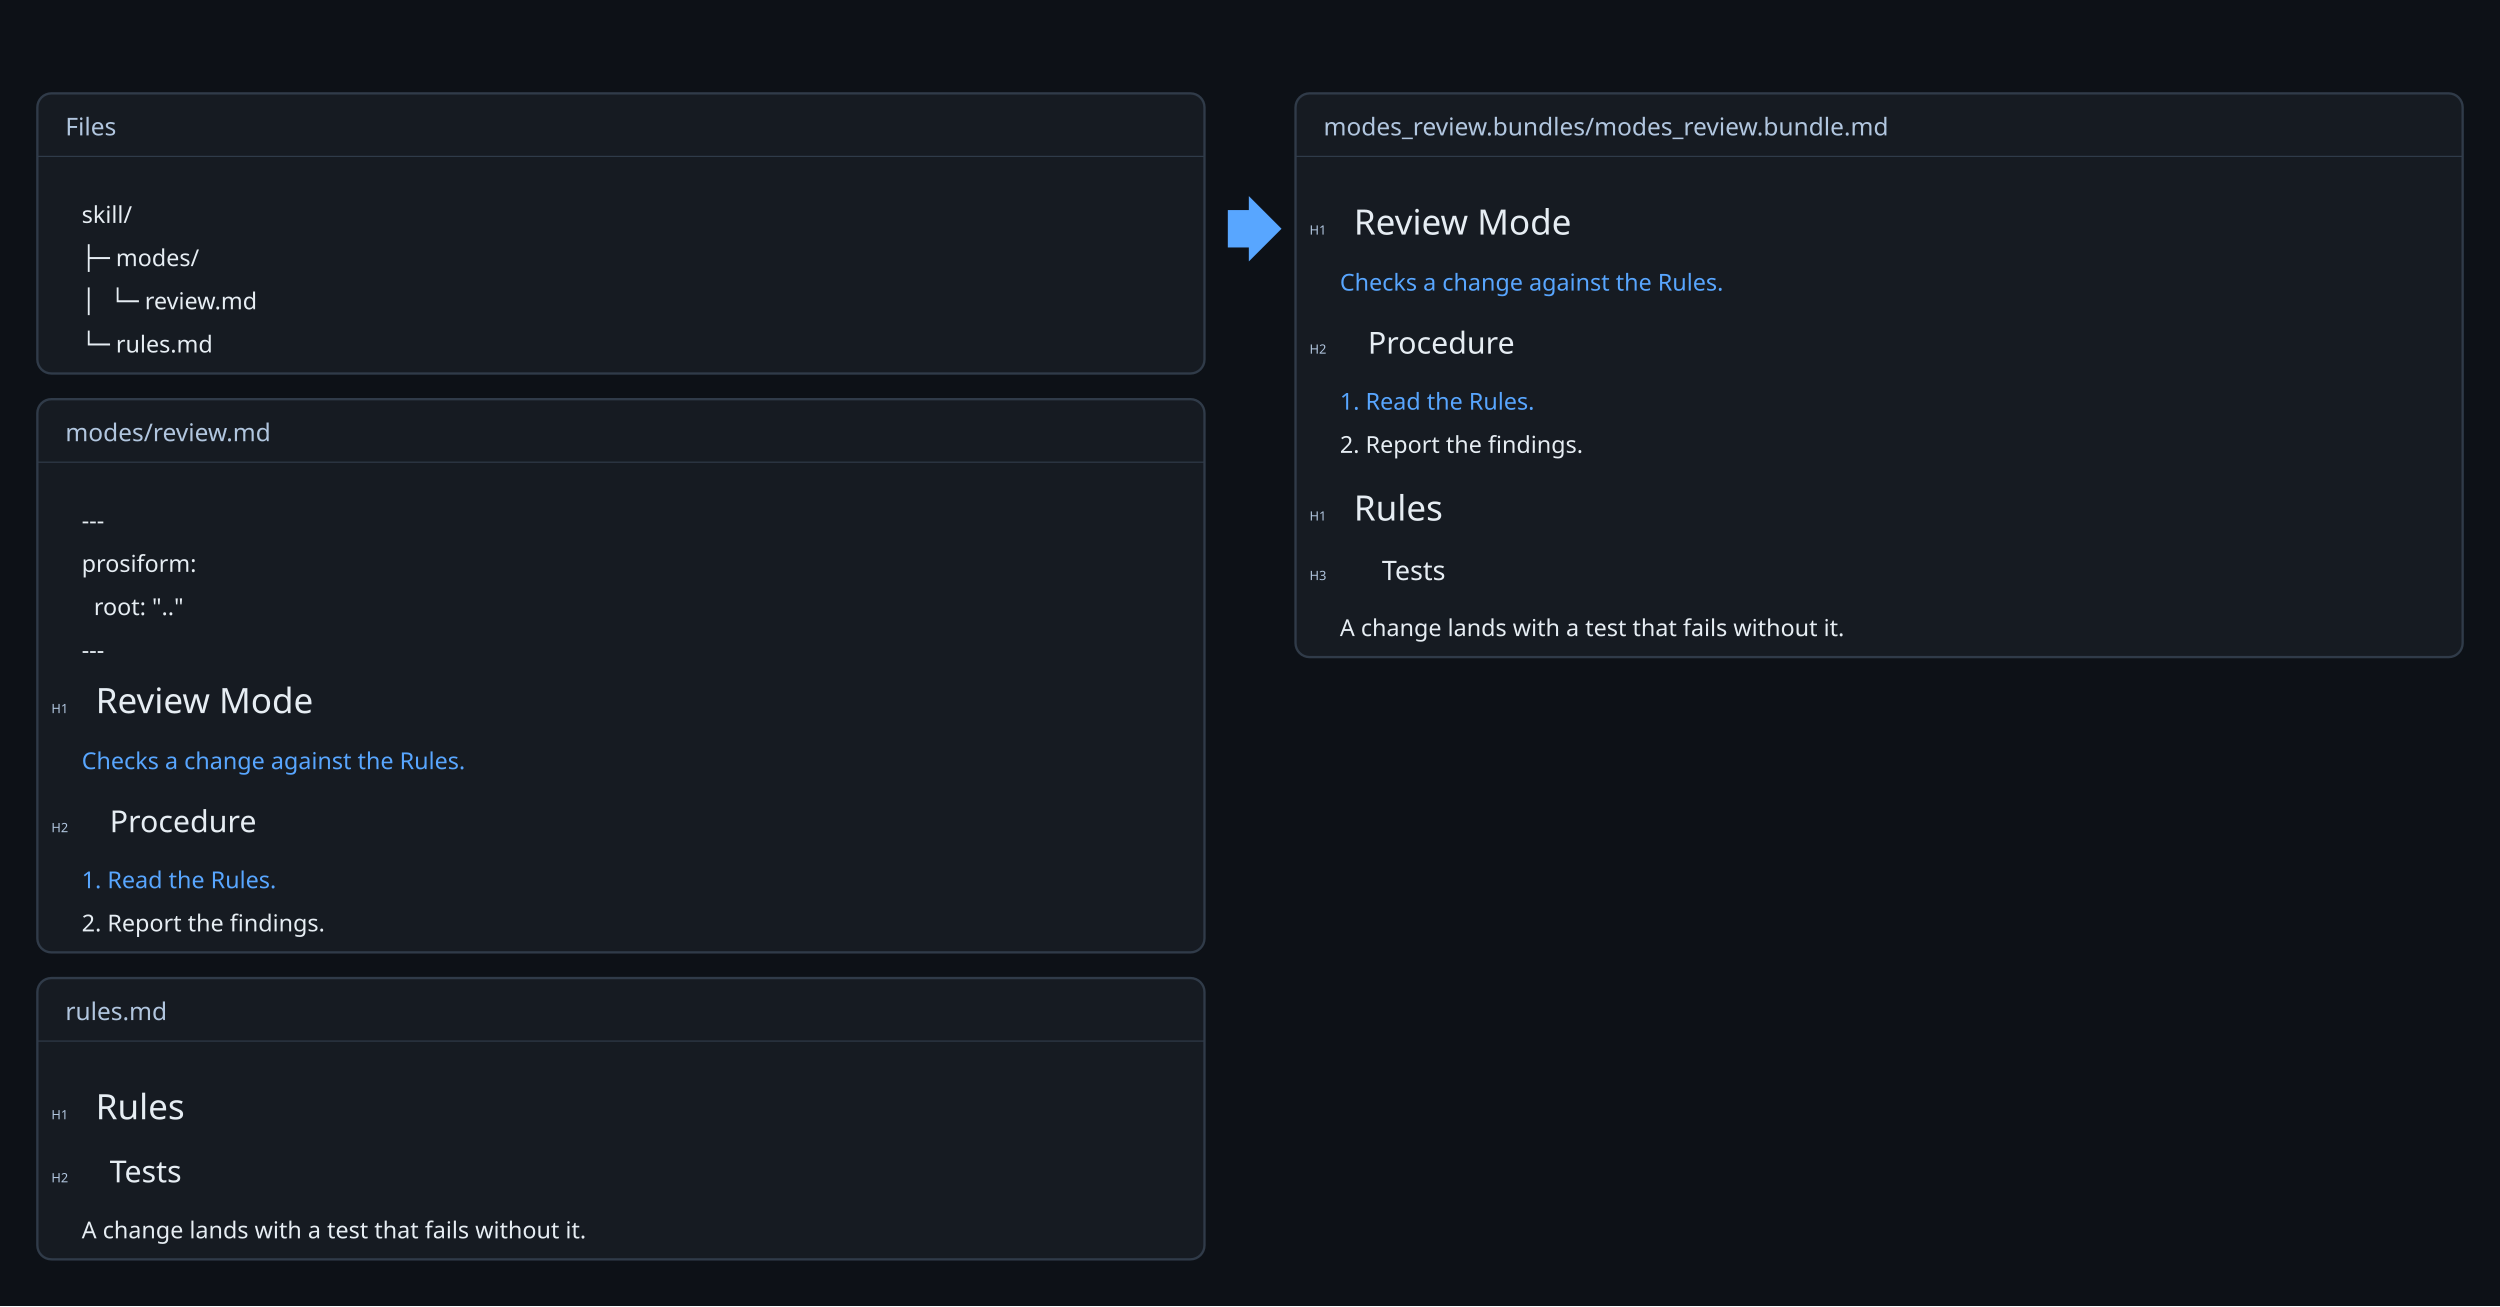
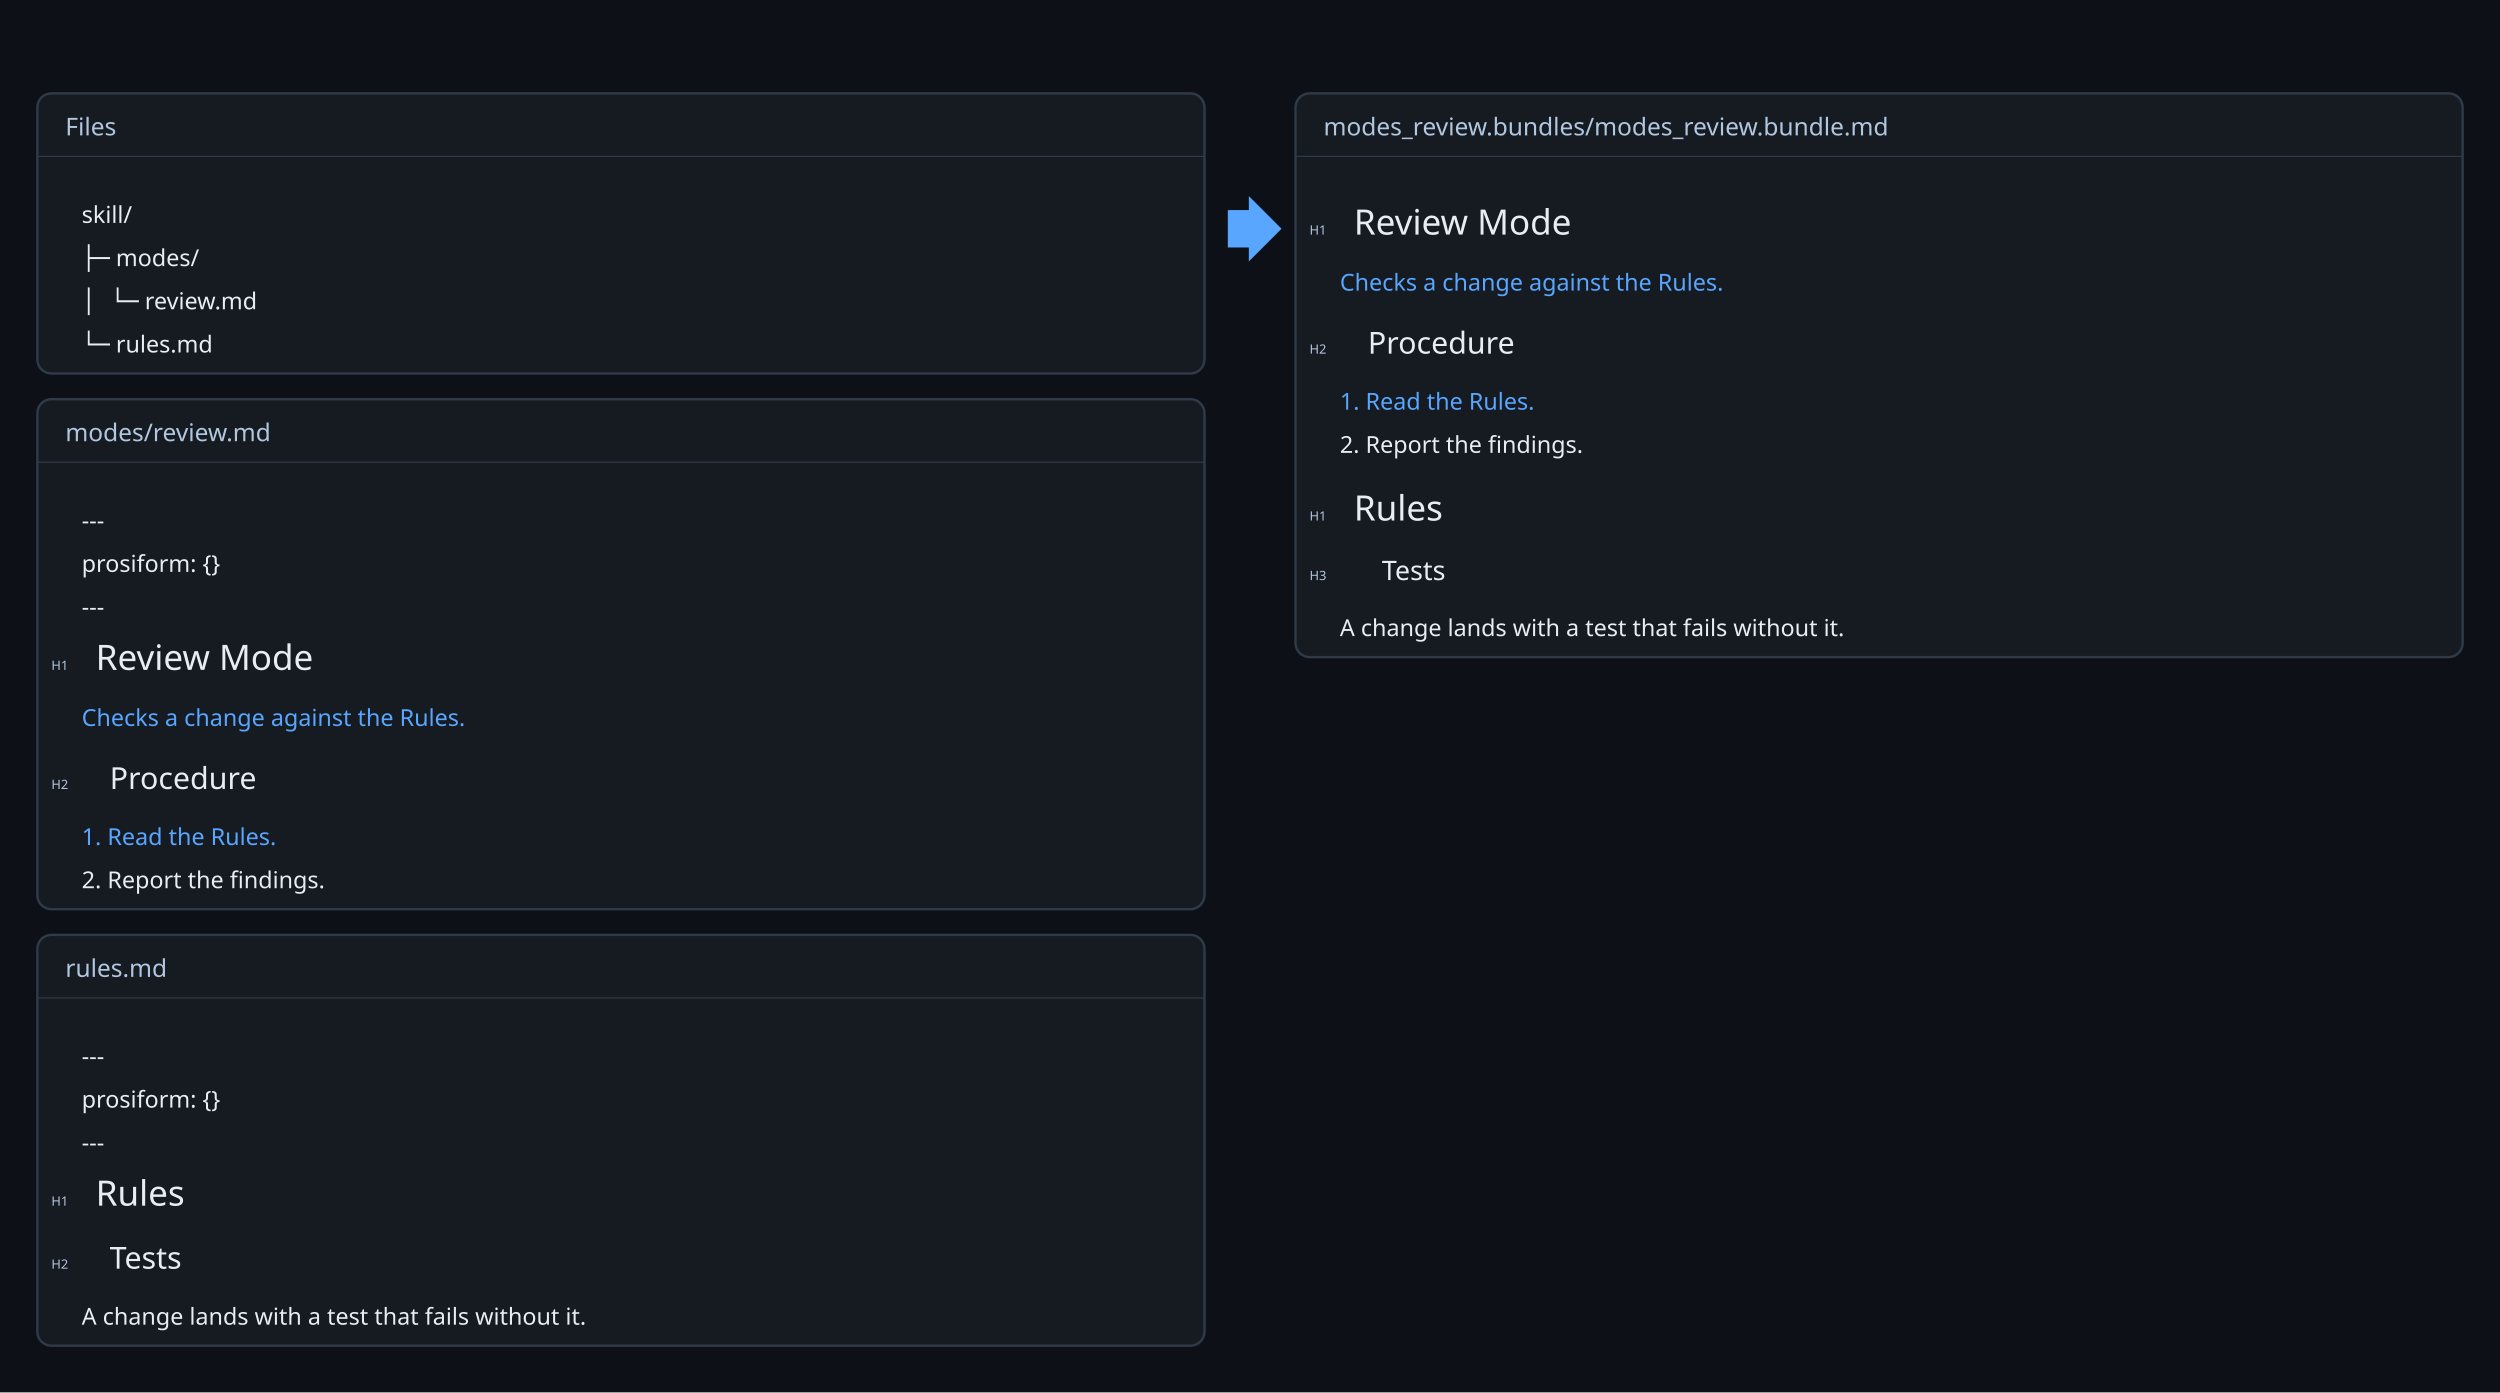
- <svg xmlns="http://www.w3.org/2000/svg" width="2142" height="1119" viewBox="0 0 2142 1119" role="img" aria-labelledby="title desc">
-   <rect width="2142" height="1119" fill="#0d1117" />
+ <svg xmlns="http://www.w3.org/2000/svg" width="2142" height="1193" viewBox="0 0 2142 1193" role="img" aria-labelledby="title desc">
+   <rect width="2142" height="1193" fill="#0d1117" />
  <g font-family="IBM Plex Mono" xml:space="preserve">
    <rect x="32" y="80" width="1000" height="240" rx="12" fill="#161b22" stroke="#303b49" stroke-width="2" />
    <text x="56" y="116" font-size="21" fill="#b1c6df" font-weight="400">Files</text>
    <path d="M32 134 H1032" stroke="#303b49" />
    <text x="70" y="191" font-size="20" fill="#e6edf3" font-weight="400">skill/</text>
    <text x="70" y="228" font-size="20" fill="#e6edf3" font-weight="400">├─ modes/</text>
    <text x="70" y="265" font-size="20" fill="#e6edf3" font-weight="400">│  └─ review.md</text>
    <text x="70" y="302" font-size="20" fill="#e6edf3" font-weight="400">└─ rules.md</text>
-     <rect x="32" y="342" width="1000" height="474" rx="12" fill="#161b22" stroke="#303b49" stroke-width="2" />
+     <rect x="32" y="342" width="1000" height="437" rx="12" fill="#161b22" stroke="#303b49" stroke-width="2" />
    <text x="56" y="378" font-size="21" fill="#b1c6df" font-weight="400">modes/review.md</text>
    <path d="M32 396 H1032" stroke="#303b49" />
    <text x="70" y="453" font-size="20" fill="#e6edf3" font-weight="400">---</text>
-     <text x="70" y="490" font-size="20" fill="#e6edf3" font-weight="400">prosiform:</text>
-     <text x="70" y="527" font-size="20" fill="#e6edf3" font-weight="400">  root: ".."</text>
-     <text x="70" y="564" font-size="20" fill="#e6edf3" font-weight="400">---</text>
-     <text x="44" y="611" font-size="11" fill="#b1c6df" font-weight="400">H1</text>
-     <text x="82" y="611" font-size="30" fill="#e6edf3" font-weight="500">Review Mode</text>
-     <text x="70" y="659" font-size="20" fill="#58a6ff" font-weight="400">Checks a change against the Rules.</text>
-     <text x="44" y="713" font-size="11" fill="#b1c6df" font-weight="400">H2</text>
-     <text x="94" y="713" font-size="26" fill="#e6edf3" font-weight="500">Procedure</text>
-     <text x="70" y="761" font-size="20" fill="#58a6ff" font-weight="400">1. Read the Rules.</text>
-     <text x="70" y="798" font-size="20" fill="#e6edf3" font-weight="400">2. Report the findings.</text>
-     <rect x="32" y="838" width="1000" height="241" rx="12" fill="#161b22" stroke="#303b49" stroke-width="2" />
-     <text x="56" y="874" font-size="21" fill="#b1c6df" font-weight="400">rules.md</text>
-     <path d="M32 892 H1032" stroke="#303b49" />
-     <text x="44" y="959" font-size="11" fill="#b1c6df" font-weight="400">H1</text>
-     <text x="82" y="959" font-size="30" fill="#e6edf3" font-weight="500">Rules</text>
-     <text x="44" y="1013" font-size="11" fill="#b1c6df" font-weight="400">H2</text>
-     <text x="94" y="1013" font-size="26" fill="#e6edf3" font-weight="500">Tests</text>
-     <text x="70" y="1061" font-size="20" fill="#e6edf3" font-weight="400">A change lands with a test that fails without it.</text>
+     <text x="70" y="490" font-size="20" fill="#e6edf3" font-weight="400">prosiform: {}</text>
+     <text x="70" y="527" font-size="20" fill="#e6edf3" font-weight="400">---</text>
+     <text x="44" y="574" font-size="11" fill="#b1c6df" font-weight="400">H1</text>
+     <text x="82" y="574" font-size="30" fill="#e6edf3" font-weight="500">Review Mode</text>
+     <text x="70" y="622" font-size="20" fill="#58a6ff" font-weight="400">Checks a change against the Rules.</text>
+     <text x="44" y="676" font-size="11" fill="#b1c6df" font-weight="400">H2</text>
+     <text x="94" y="676" font-size="26" fill="#e6edf3" font-weight="500">Procedure</text>
+     <text x="70" y="724" font-size="20" fill="#58a6ff" font-weight="400">1. Read the Rules.</text>
+     <text x="70" y="761" font-size="20" fill="#e6edf3" font-weight="400">2. Report the findings.</text>
+     <rect x="32" y="801" width="1000" height="352" rx="12" fill="#161b22" stroke="#303b49" stroke-width="2" />
+     <text x="56" y="837" font-size="21" fill="#b1c6df" font-weight="400">rules.md</text>
+     <path d="M32 855 H1032" stroke="#303b49" />
+     <text x="70" y="912" font-size="20" fill="#e6edf3" font-weight="400">---</text>
+     <text x="70" y="949" font-size="20" fill="#e6edf3" font-weight="400">prosiform: {}</text>
+     <text x="70" y="986" font-size="20" fill="#e6edf3" font-weight="400">---</text>
+     <text x="44" y="1033" font-size="11" fill="#b1c6df" font-weight="400">H1</text>
+     <text x="82" y="1033" font-size="30" fill="#e6edf3" font-weight="500">Rules</text>
+     <text x="44" y="1087" font-size="11" fill="#b1c6df" font-weight="400">H2</text>
+     <text x="94" y="1087" font-size="26" fill="#e6edf3" font-weight="500">Tests</text>
+     <text x="70" y="1135" font-size="20" fill="#e6edf3" font-weight="400">A change lands with a test that fails without it.</text>
    <rect x="1110" y="80" width="1000" height="483" rx="12" fill="#161b22" stroke="#303b49" stroke-width="2" />
    <text x="1134" y="116" font-size="21" fill="#b1c6df" font-weight="400">modes_review.bundles/modes_review.bundle.md</text>
    <path d="M1110 134 H2110" stroke="#303b49" />
    <text x="1122" y="201" font-size="11" fill="#b1c6df" font-weight="400">H1</text>
    <text x="1160" y="201" font-size="30" fill="#e6edf3" font-weight="500">Review Mode</text>
    <text x="1148" y="249" font-size="20" fill="#58a6ff" font-weight="400">Checks a change against the Rules.</text>
    <text x="1122" y="303" font-size="11" fill="#b1c6df" font-weight="400">H2</text>
    <text x="1172" y="303" font-size="26" fill="#e6edf3" font-weight="500">Procedure</text>
    <text x="1148" y="351" font-size="20" fill="#58a6ff" font-weight="400">1. Read the Rules.</text>
    <text x="1148" y="388" font-size="20" fill="#e6edf3" font-weight="400">2. Report the findings.</text>
    <text x="1122" y="446" font-size="11" fill="#b1c6df" font-weight="400">H1</text>
    <text x="1160" y="446" font-size="30" fill="#e6edf3" font-weight="500">Rules</text>
    <text x="1122" y="497" font-size="11" fill="#b1c6df" font-weight="400">H3</text>
    <text x="1184" y="497" font-size="23" fill="#e6edf3" font-weight="500">Tests</text>
    <text x="1148" y="545" font-size="20" fill="#e6edf3" font-weight="400">A change lands with a test that fails without it.</text>
    <path d="M1052 180 H1070 V168 L1098 196 L1070 224 V212 H1052Z" fill="#58a6ff" />
  </g>
</svg>
